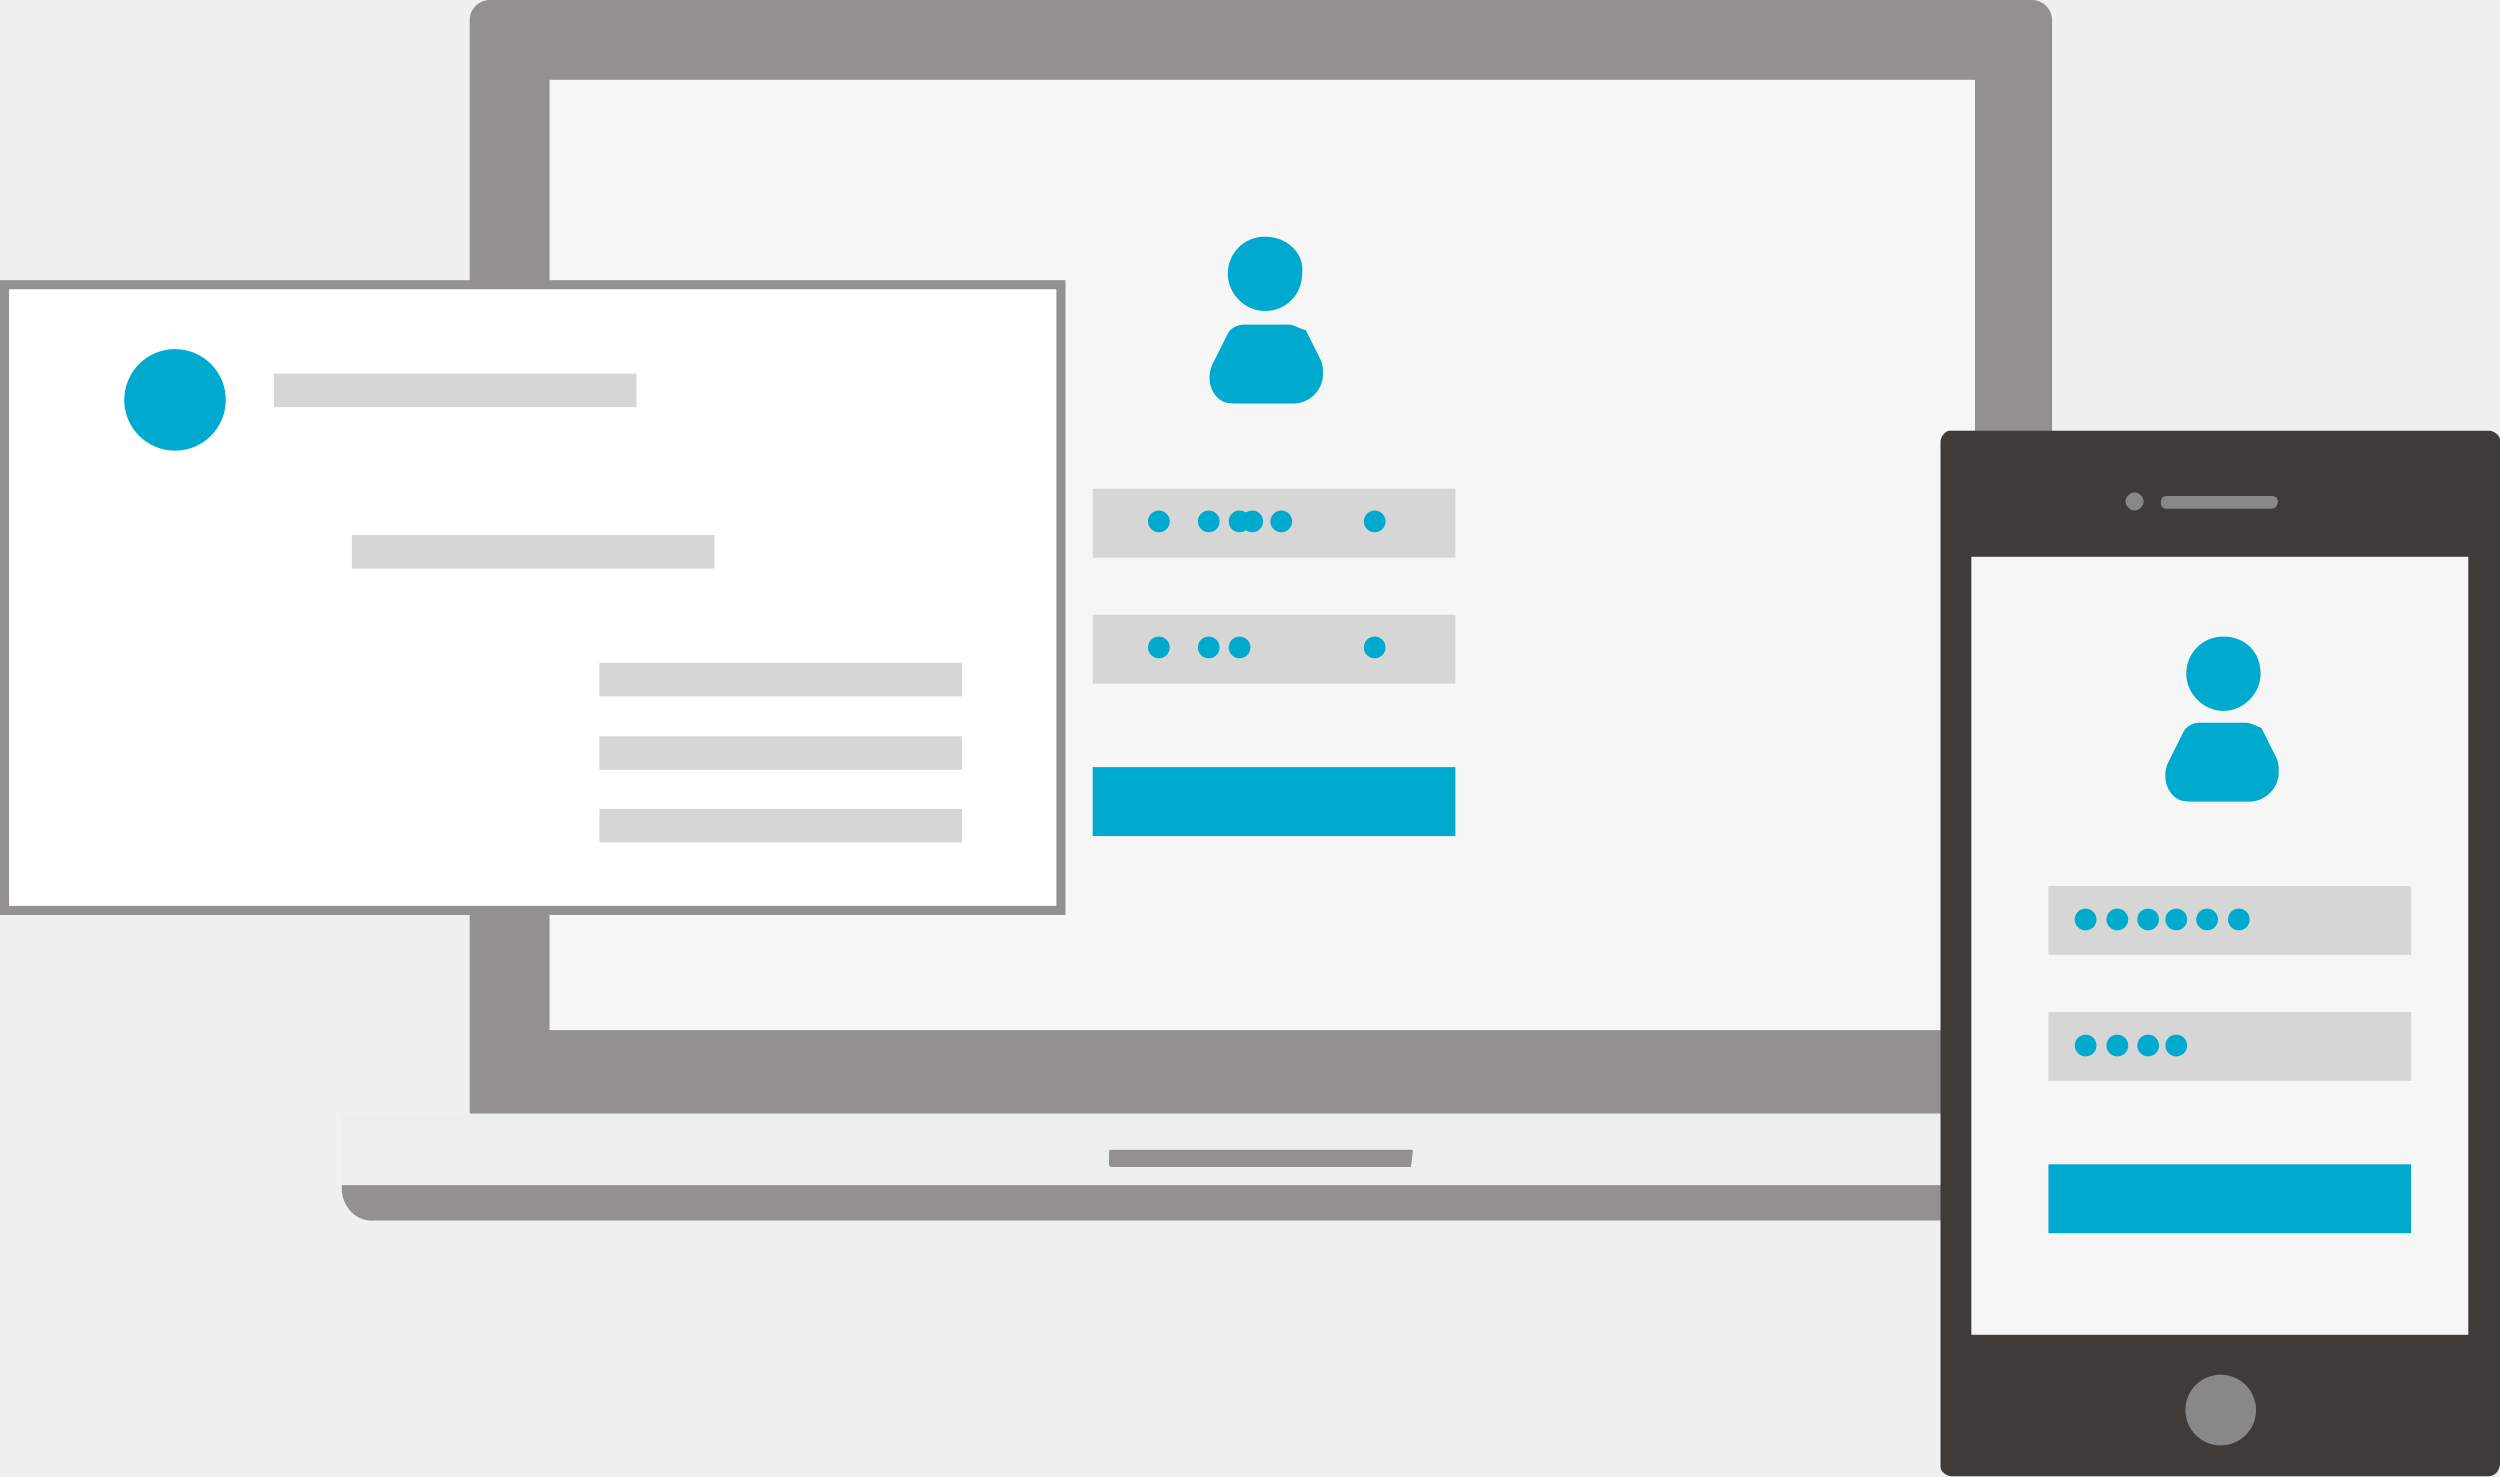
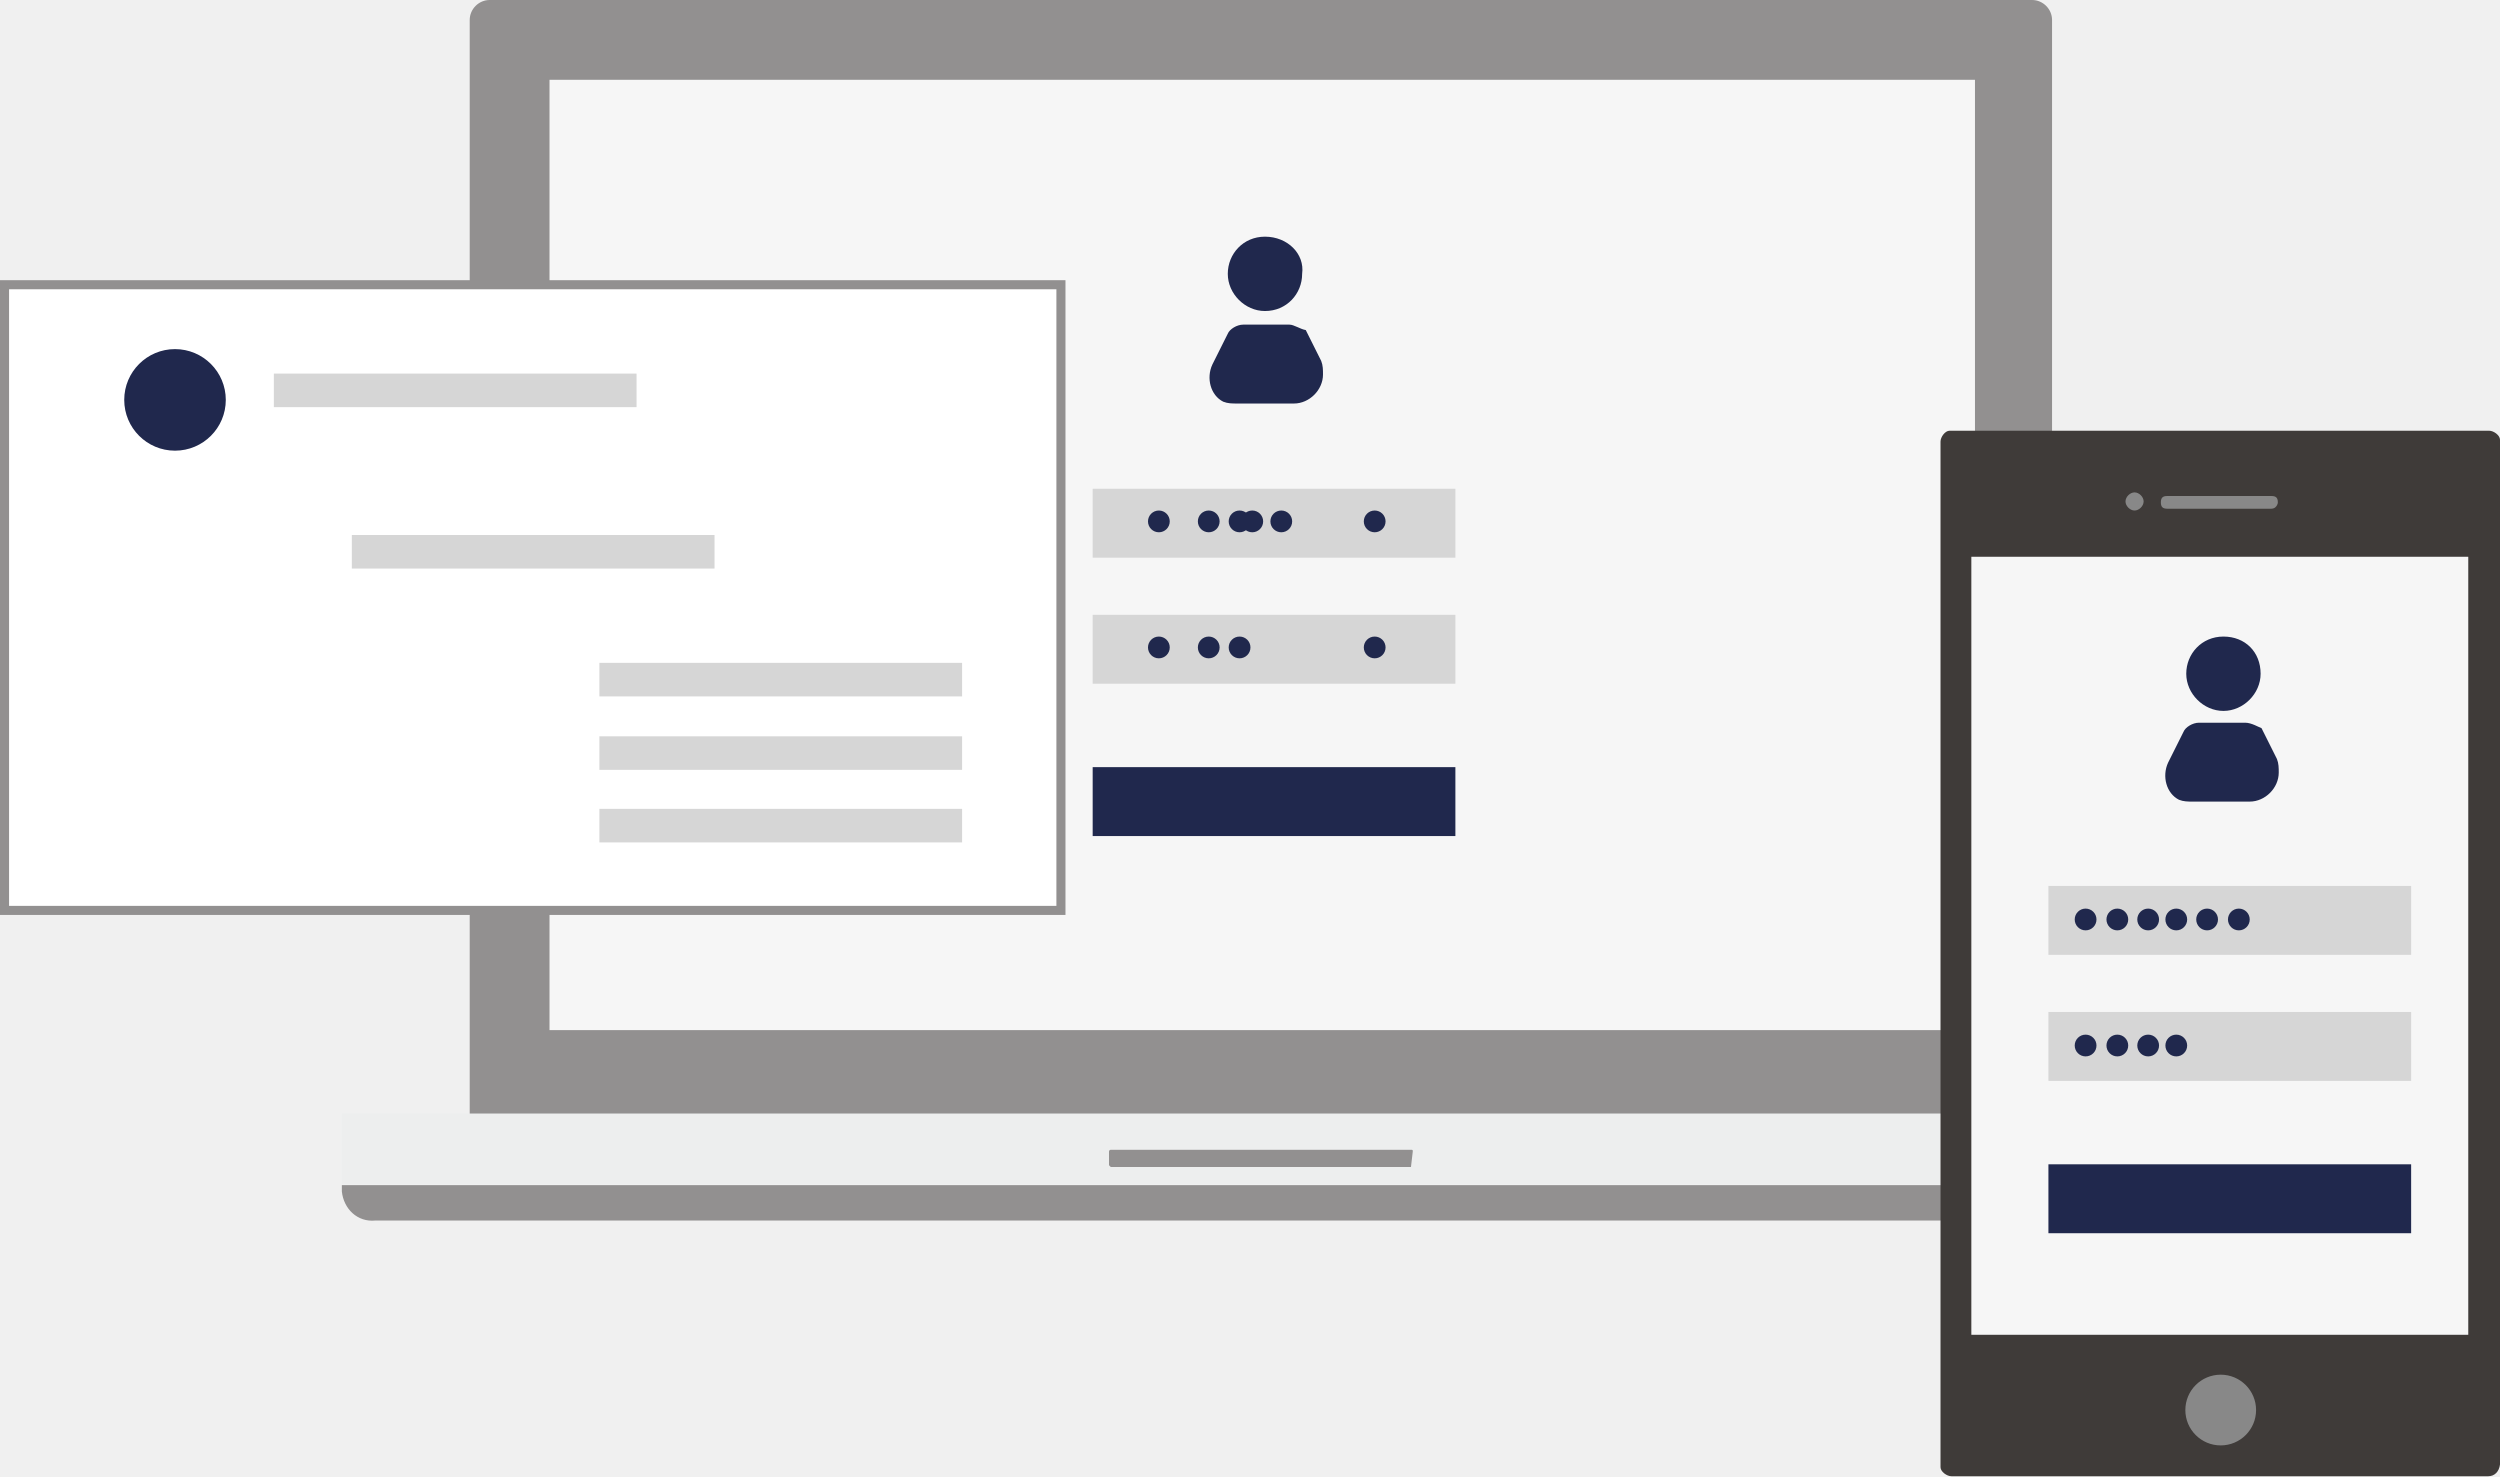
<svg xmlns="http://www.w3.org/2000/svg" version="1.1" id="Layer_1" x="0px" y="0px" viewBox="0 0 275.7 162.8" style="enable-background:new 0 0 275.7 162.8;" xml:space="preserve">
  <style type="text/css">
	.st0{fill:#929090;}
	.st1{fill:#EDEEEE;}
	.st2{fill:#F6F6F6;}
	.st3{fill:url(#path22_1_);}
	.st4{fill:url(#path29_1_);}
	.st5{fill:#D6D6D6;}
	.st6{fill:url(#rect40_1_);}
	.st7{fill:url(#circle47_1_);}
	.st8{fill:url(#circle54_1_);}
	.st9{fill:url(#circle61_1_);}
	.st10{fill:url(#circle68_1_);}
	.st11{fill:url(#circle75_1_);}
	.st12{fill:url(#circle82_1_);}
	.st13{fill:url(#circle89_1_);}
	.st14{fill:url(#circle96_1_);}
	.st15{fill:url(#circle103_1_);}
	.st16{fill:url(#circle110_1_);}
	.st17{fill:#FFFFFF;stroke:#929090;stroke-miterlimit:10;}
	.st18{fill:url(#circle119_1_);}
	.st19{fill:#3F3B39;}
	.st20{fill:#888888;}
	.st21{fill:url(#path146_1_);}
	.st22{fill:url(#path153_1_);}
	.st23{fill:url(#rect164_1_);}
	.st24{fill:url(#circle171_1_);}
	.st25{fill:url(#circle178_1_);}
	.st26{fill:url(#circle185_1_);}
	.st27{fill:url(#circle192_1_);}
	.st28{fill:url(#circle199_1_);}
	.st29{fill:url(#circle206_1_);}
	.st30{fill:url(#circle213_1_);}
	.st31{fill:url(#circle220_1_);}
	.st32{fill:url(#circle227_1_);}
	.st33{fill:url(#circle234_1_);}
</style>
  <path id="path7" class="st0" d="M224.1,127.2H54c-1.2,0-2.2-1-2.2-2.2V2.2C51.8,1,52.8,0,54,0l0,0  h170.1c1.2,0,2.2,1,2.2,2.2l0,0v122.6C226.4,126.2,225.4,127.2,224.1,127.2L224.1,127.2z" />
  <path id="path9" class="st0" d="M37.7,131.4c0.2,1.9,1.7,3.4,3.7,3.2h195.7c1.9,0,3.4-1.2,3.7-3.2  l0,0v-0.7H37.7V131.4z" />
  <rect id="rect11" x="37.7" y="122.8" class="st1" width="203" height="7.8" />
  <rect id="rect13" x="60.6" y="8.8" class="st2" width="157.2" height="104.8" />
  <path id="path15" class="st0" d="M155.6,128.7h-33.1l-0.2-0.2V127c0,0,0-0.2,0.2-0.2h33.1  c0.2,0,0.2,0,0.2,0.2L155.6,128.7C155.9,128.7,155.9,128.7,155.6,128.7z" />
  <linearGradient id="path22_1_" gradientUnits="userSpaceOnUse" x1="259.804" y1="-769.1" x2="268.259" y2="-769.1" gradientTransform="matrix(1 0 0 -1 -124.4 -738.9)">
-     <stop offset="0" style="stop-color:#00A9CE" />
-     <stop offset="1" style="stop-color:#00A9CE" />
+     <stop offset="0" style="stop-color:#20284D" />
+     <stop offset="1" style="stop-color:#20284D" />
  </linearGradient>
  <path id="path22" class="st3" d="M139.5,26.1c-2.4,0-4.1,1.9-4.1,4.1c0,2.2,1.9,4.1,4.1,4.1  c2.4,0,4.1-1.9,4.1-4.1l0,0C143.9,28,142,26.1,139.5,26.1z" />
  <linearGradient id="path29_1_" gradientUnits="userSpaceOnUse" x1="257.777" y1="-779.05" x2="270.277" y2="-779.05" gradientTransform="matrix(1 0 0 -1 -124.4 -738.9)">
-     <stop offset="0" style="stop-color:#00A9CE" />
-     <stop offset="1" style="stop-color:#00A9CE" />
+     <stop offset="0" style="stop-color:#20284D" />
+     <stop offset="1" style="stop-color:#20284D" />
  </linearGradient>
  <path id="path29" class="st4" d="M142.2,35.8h-5.1c-0.7,0-1.5,0.5-1.7,1l-1.7,3.4  c-0.7,1.5-0.2,3.4,1.2,4.1c0.5,0.2,1,0.2,1.5,0.2h6.3c1.7,0,3.2-1.5,3.2-3.2c0-0.5,0-1-0.2-1.5l-1.7-3.4  C143.4,36.3,142.7,35.8,142.2,35.8L142.2,35.8z" />
  <rect id="rect31" x="120.5" y="53.9" class="st5" width="40" height="7.6" />
  <rect id="rect33" x="120.5" y="67.8" class="st5" width="40" height="7.6" />
  <linearGradient id="rect40_1_" gradientUnits="userSpaceOnUse" x1="244.95" y1="-827.3" x2="284.95" y2="-827.3" gradientTransform="matrix(1 0 0 -1 -124.4 -738.9)">
-     <stop offset="0" style="stop-color:#00A9CE" />
-     <stop offset="1" style="stop-color:#00A9CE" />
+     <stop offset="0" style="stop-color:#20284D" />
+     <stop offset="1" style="stop-color:#20284D" />
  </linearGradient>
  <rect id="rect40" x="120.5" y="84.6" class="st6" width="40" height="7.6" />
  <linearGradient id="circle47_1_" gradientUnits="userSpaceOnUse" x1="274.762" y1="-796.4" x2="277.053" y2="-796.4" gradientTransform="matrix(1 0 0 -1 -124.4 -738.9)">
-     <stop offset="0" style="stop-color:#00A9CE" />
-     <stop offset="1" style="stop-color:#00A9CE" />
+     <stop offset="0" style="stop-color:#20284D" />
+     <stop offset="1" style="stop-color:#20284D" />
  </linearGradient>
  <circle id="circle47" class="st7" cx="151.6" cy="57.5" r="1.2" />
  <linearGradient id="circle54_1_" gradientUnits="userSpaceOnUse" x1="251.275" y1="-796.4" x2="253.541" y2="-796.4" gradientTransform="matrix(1 0 0 -1 -124.4 -738.9)">
-     <stop offset="0" style="stop-color:#00A9CE" />
-     <stop offset="1" style="stop-color:#00A9CE" />
+     <stop offset="0" style="stop-color:#20284D" />
+     <stop offset="1" style="stop-color:#20284D" />
  </linearGradient>
  <circle id="circle54" class="st8" cx="127.8" cy="57.5" r="1.2" />
  <linearGradient id="circle61_1_" gradientUnits="userSpaceOnUse" x1="256.613" y1="-796.4" x2="258.904" y2="-796.4" gradientTransform="matrix(1 0 0 -1 -124.4 -738.9)">
-     <stop offset="0" style="stop-color:#00A9CE" />
-     <stop offset="1" style="stop-color:#00A9CE" />
+     <stop offset="0" style="stop-color:#20284D" />
+     <stop offset="1" style="stop-color:#20284D" />
  </linearGradient>
  <circle id="circle61" class="st9" cx="133.3" cy="57.5" r="1.2" />
  <linearGradient id="circle68_1_" gradientUnits="userSpaceOnUse" x1="259.95" y1="-796.4" x2="262.24" y2="-796.4" gradientTransform="matrix(1 0 0 -1 -124.4 -738.9)">
-     <stop offset="0" style="stop-color:#00A9CE" />
-     <stop offset="1" style="stop-color:#00A9CE" />
+     <stop offset="0" style="stop-color:#20284D" />
+     <stop offset="1" style="stop-color:#20284D" />
  </linearGradient>
  <circle id="circle68" class="st10" cx="136.7" cy="57.5" r="1.2" />
  <linearGradient id="circle75_1_" gradientUnits="userSpaceOnUse" x1="261.315" y1="-796.4" x2="263.581" y2="-796.4" gradientTransform="matrix(1 0 0 -1 -124.4 -738.9)">
-     <stop offset="0" style="stop-color:#00A9CE" />
-     <stop offset="1" style="stop-color:#00A9CE" />
+     <stop offset="0" style="stop-color:#20284D" />
+     <stop offset="1" style="stop-color:#20284D" />
  </linearGradient>
  <circle id="circle75" class="st11" cx="138.1" cy="57.5" r="1.2" />
  <linearGradient id="circle82_1_" gradientUnits="userSpaceOnUse" x1="264.653" y1="-796.4" x2="266.943" y2="-796.4" gradientTransform="matrix(1 0 0 -1 -124.4 -738.9)">
-     <stop offset="0" style="stop-color:#00A9CE" />
-     <stop offset="1" style="stop-color:#00A9CE" />
+     <stop offset="0" style="stop-color:#20284D" />
+     <stop offset="1" style="stop-color:#20284D" />
  </linearGradient>
  <circle id="circle82" class="st12" cx="141.3" cy="57.5" r="1.2" />
  <linearGradient id="circle89_1_" gradientUnits="userSpaceOnUse" x1="274.762" y1="-810.3" x2="277.053" y2="-810.3" gradientTransform="matrix(1 0 0 -1 -124.4 -738.9)">
-     <stop offset="0" style="stop-color:#00A9CE" />
-     <stop offset="1" style="stop-color:#00A9CE" />
+     <stop offset="0" style="stop-color:#20284D" />
+     <stop offset="1" style="stop-color:#20284D" />
  </linearGradient>
  <circle id="circle89" class="st13" cx="151.6" cy="71.4" r="1.2" />
  <linearGradient id="circle96_1_" gradientUnits="userSpaceOnUse" x1="251.275" y1="-810.3" x2="253.541" y2="-810.3" gradientTransform="matrix(1 0 0 -1 -124.4 -738.9)">
-     <stop offset="0" style="stop-color:#00A9CE" />
-     <stop offset="1" style="stop-color:#00A9CE" />
+     <stop offset="0" style="stop-color:#20284D" />
+     <stop offset="1" style="stop-color:#20284D" />
  </linearGradient>
  <circle id="circle96" class="st14" cx="127.8" cy="71.4" r="1.2" />
  <linearGradient id="circle103_1_" gradientUnits="userSpaceOnUse" x1="256.613" y1="-810.3" x2="258.904" y2="-810.3" gradientTransform="matrix(1 0 0 -1 -124.4 -738.9)">
-     <stop offset="0" style="stop-color:#00A9CE" />
-     <stop offset="1" style="stop-color:#00A9CE" />
+     <stop offset="0" style="stop-color:#20284D" />
+     <stop offset="1" style="stop-color:#20284D" />
  </linearGradient>
  <circle id="circle103" class="st15" cx="133.3" cy="71.4" r="1.2" />
  <linearGradient id="circle110_1_" gradientUnits="userSpaceOnUse" x1="259.95" y1="-810.3" x2="262.24" y2="-810.3" gradientTransform="matrix(1 0 0 -1 -124.4 -738.9)">
-     <stop offset="0" style="stop-color:#00A9CE" />
-     <stop offset="1" style="stop-color:#00A9CE" />
+     <stop offset="0" style="stop-color:#20284D" />
+     <stop offset="1" style="stop-color:#20284D" />
  </linearGradient>
  <circle id="circle110" class="st16" cx="136.7" cy="71.4" r="1.2" />
  <rect id="rect112" x="0.5" y="31.4" class="st17" width="116.5" height="69" />
  <linearGradient id="circle119_1_" gradientUnits="userSpaceOnUse" x1="137.964" y1="-783" x2="149.27" y2="-783" gradientTransform="matrix(1 0 0 -1 -124.4 -738.9)">
-     <stop offset="0" style="stop-color:#00A9CE" />
-     <stop offset="1" style="stop-color:#00A9CE" />
+     <stop offset="0" style="stop-color:#20284D" />
+     <stop offset="1" style="stop-color:#20284D" />
  </linearGradient>
  <circle id="circle119" class="st18" cx="19.3" cy="44.1" r="5.6" />
  <rect id="rect121" x="30.2" y="41.2" class="st5" width="40" height="3.7" />
  <rect id="rect123" x="38.8" y="59" class="st5" width="40" height="3.7" />
  <rect id="rect125" x="66.1" y="73.1" class="st5" width="40" height="3.7" />
  <rect id="rect127" x="66.1" y="81.2" class="st5" width="40" height="3.7" />
  <rect id="rect129" x="66.1" y="89.2" class="st5" width="40" height="3.7" />
  <path id="path131" class="st19" d="M274.4,162.8h-59.2c-0.5,0-1.2-0.5-1.2-1c0,0,0,0,0-0.2V48.7  c0-0.5,0.5-1.2,1-1.2l0,0h59.5c0.5,0,1.2,0.5,1.2,1c0,0,0,0,0,0.2v112.8C275.6,162.3,275.1,162.8,274.4,162.8z" />
  <rect id="rect133" x="217.4" y="61.4" class="st2" width="54.8" height="85.8" />
  <path id="path135" class="st20" d="M250.5,56.1H239c-0.5,0-0.7-0.2-0.7-0.7l0,0  c0-0.5,0.2-0.7,0.7-0.7l0,0h11.5c0.5,0,0.7,0.2,0.7,0.7l0,0C251.2,55.6,251,56.1,250.5,56.1z" />
  <path id="path137" class="st20" d="M236.4,55.3c0-0.5-0.5-1-1-1s-1,0.5-1,1s0.5,1,1,1  S236.4,55.8,236.4,55.3z" />
  <circle id="circle139" class="st20" cx="244.9" cy="155.5" r="3.9" />
  <linearGradient id="path146_1_" gradientUnits="userSpaceOnUse" x1="365.19" y1="-813.2" x2="373.645" y2="-813.2" gradientTransform="matrix(1 0 0 -1 -124.4 -738.9)">
-     <stop offset="0" style="stop-color:#00A9CE" />
-     <stop offset="1" style="stop-color:#00A9CE" />
+     <stop offset="0" style="stop-color:#20284D" />
+     <stop offset="1" style="stop-color:#20284D" />
  </linearGradient>
  <path id="path146" class="st21" d="M245.2,70.2c-2.4,0-4.1,1.9-4.1,4.1s1.9,4.1,4.1,4.1  s4.1-1.9,4.1-4.1l0,0C249.3,71.9,247.6,70.2,245.2,70.2z" />
  <linearGradient id="path153_1_" gradientUnits="userSpaceOnUse" x1="363.167" y1="-822.95" x2="375.682" y2="-822.95" gradientTransform="matrix(1 0 0 -1 -124.4 -738.9)">
-     <stop offset="0" style="stop-color:#00A9CE" />
-     <stop offset="1" style="stop-color:#00A9CE" />
+     <stop offset="0" style="stop-color:#20284D" />
+     <stop offset="1" style="stop-color:#20284D" />
  </linearGradient>
  <path id="path153" class="st22" d="M247.6,79.7h-5.1c-0.7,0-1.5,0.5-1.7,1l-1.7,3.4  c-0.7,1.5-0.2,3.4,1.2,4.1c0.5,0.2,1,0.2,1.5,0.2h6.3c1.7,0,3.2-1.5,3.2-3.2c0-0.5,0-1-0.2-1.5l-1.7-3.4  C249.1,80.2,248.3,79.7,247.6,79.7L247.6,79.7z" />
  <rect id="rect155" x="225.9" y="97.7" class="st5" width="40" height="7.6" />
  <rect id="rect157" x="225.9" y="111.6" class="st5" width="40" height="7.6" />
  <linearGradient id="rect164_1_" gradientUnits="userSpaceOnUse" x1="350.3" y1="-871.1" x2="390.3" y2="-871.1" gradientTransform="matrix(1 0 0 -1 -124.4 -738.9)">
-     <stop offset="0" style="stop-color:#00A9CE" />
-     <stop offset="1" style="stop-color:#00A9CE" />
+     <stop offset="0" style="stop-color:#20284D" />
+     <stop offset="1" style="stop-color:#20284D" />
  </linearGradient>
  <rect id="rect164" x="225.9" y="128.4" class="st23" width="40" height="7.6" />
  <linearGradient id="circle171_1_" gradientUnits="userSpaceOnUse" x1="353.299" y1="-840.3" x2="355.589" y2="-840.3" gradientTransform="matrix(1 0 0 -1 -124.4 -738.9)">
-     <stop offset="0" style="stop-color:#00A9CE" />
-     <stop offset="1" style="stop-color:#00A9CE" />
+     <stop offset="0" style="stop-color:#20284D" />
+     <stop offset="1" style="stop-color:#20284D" />
  </linearGradient>
  <circle id="circle171" class="st24" cx="230" cy="101.4" r="1.2" />
  <linearGradient id="circle178_1_" gradientUnits="userSpaceOnUse" x1="356.661" y1="-840.3" x2="358.952" y2="-840.3" gradientTransform="matrix(1 0 0 -1 -124.4 -738.9)">
-     <stop offset="0" style="stop-color:#00A9CE" />
-     <stop offset="1" style="stop-color:#00A9CE" />
+     <stop offset="0" style="stop-color:#20284D" />
+     <stop offset="1" style="stop-color:#20284D" />
  </linearGradient>
  <circle id="circle178" class="st25" cx="233.5" cy="101.4" r="1.2" />
  <linearGradient id="circle185_1_" gradientUnits="userSpaceOnUse" x1="360" y1="-840.3" x2="362.29" y2="-840.3" gradientTransform="matrix(1 0 0 -1 -124.4 -738.9)">
-     <stop offset="0" style="stop-color:#00A9CE" />
-     <stop offset="1" style="stop-color:#00A9CE" />
+     <stop offset="0" style="stop-color:#20284D" />
+     <stop offset="1" style="stop-color:#20284D" />
  </linearGradient>
  <circle id="circle185" class="st26" cx="236.9" cy="101.4" r="1.2" />
  <linearGradient id="circle192_1_" gradientUnits="userSpaceOnUse" x1="363.338" y1="-840.3" x2="365.628" y2="-840.3" gradientTransform="matrix(1 0 0 -1 -124.4 -738.9)">
-     <stop offset="0" style="stop-color:#00A9CE" />
-     <stop offset="1" style="stop-color:#00A9CE" />
+     <stop offset="0" style="stop-color:#20284D" />
+     <stop offset="1" style="stop-color:#20284D" />
  </linearGradient>
  <circle id="circle192" class="st27" cx="240" cy="101.4" r="1.2" />
  <linearGradient id="circle199_1_" gradientUnits="userSpaceOnUse" x1="366.701" y1="-840.3" x2="368.991" y2="-840.3" gradientTransform="matrix(1 0 0 -1 -124.4 -738.9)">
-     <stop offset="0" style="stop-color:#00A9CE" />
-     <stop offset="1" style="stop-color:#00A9CE" />
+     <stop offset="0" style="stop-color:#20284D" />
+     <stop offset="1" style="stop-color:#20284D" />
  </linearGradient>
  <circle id="circle199" class="st28" cx="243.4" cy="101.4" r="1.2" />
  <linearGradient id="circle206_1_" gradientUnits="userSpaceOnUse" x1="370.039" y1="-840.3" x2="372.33" y2="-840.3" gradientTransform="matrix(1 0 0 -1 -124.4 -738.9)">
-     <stop offset="0" style="stop-color:#00A9CE" />
-     <stop offset="1" style="stop-color:#00A9CE" />
+     <stop offset="0" style="stop-color:#20284D" />
+     <stop offset="1" style="stop-color:#20284D" />
  </linearGradient>
  <circle id="circle206" class="st29" cx="246.9" cy="101.4" r="1.2" />
  <linearGradient id="circle213_1_" gradientUnits="userSpaceOnUse" x1="353.299" y1="-854.2" x2="355.589" y2="-854.2" gradientTransform="matrix(1 0 0 -1 -124.4 -738.9)">
-     <stop offset="0" style="stop-color:#00A9CE" />
-     <stop offset="1" style="stop-color:#00A9CE" />
+     <stop offset="0" style="stop-color:#20284D" />
+     <stop offset="1" style="stop-color:#20284D" />
  </linearGradient>
  <circle id="circle213" class="st30" cx="230" cy="115.3" r="1.2" />
  <linearGradient id="circle220_1_" gradientUnits="userSpaceOnUse" x1="356.661" y1="-854.2" x2="358.952" y2="-854.2" gradientTransform="matrix(1 0 0 -1 -124.4 -738.9)">
-     <stop offset="0" style="stop-color:#00A9CE" />
-     <stop offset="1" style="stop-color:#00A9CE" />
+     <stop offset="0" style="stop-color:#20284D" />
+     <stop offset="1" style="stop-color:#20284D" />
  </linearGradient>
  <circle id="circle220" class="st31" cx="233.5" cy="115.3" r="1.2" />
  <linearGradient id="circle227_1_" gradientUnits="userSpaceOnUse" x1="360" y1="-854.2" x2="362.29" y2="-854.2" gradientTransform="matrix(1 0 0 -1 -124.4 -738.9)">
-     <stop offset="0" style="stop-color:#00A9CE" />
-     <stop offset="1" style="stop-color:#00A9CE" />
+     <stop offset="0" style="stop-color:#20284D" />
+     <stop offset="1" style="stop-color:#20284D" />
  </linearGradient>
  <circle id="circle227" class="st32" cx="236.9" cy="115.3" r="1.2" />
  <linearGradient id="circle234_1_" gradientUnits="userSpaceOnUse" x1="363.338" y1="-854.2" x2="365.628" y2="-854.2" gradientTransform="matrix(1 0 0 -1 -124.4 -738.9)">
-     <stop offset="0" style="stop-color:#00A9CE" />
-     <stop offset="1" style="stop-color:#00A9CE" />
+     <stop offset="0" style="stop-color:#20284D" />
+     <stop offset="1" style="stop-color:#20284D" />
  </linearGradient>
  <circle id="circle234" class="st33" cx="240" cy="115.3" r="1.2" />
</svg>
